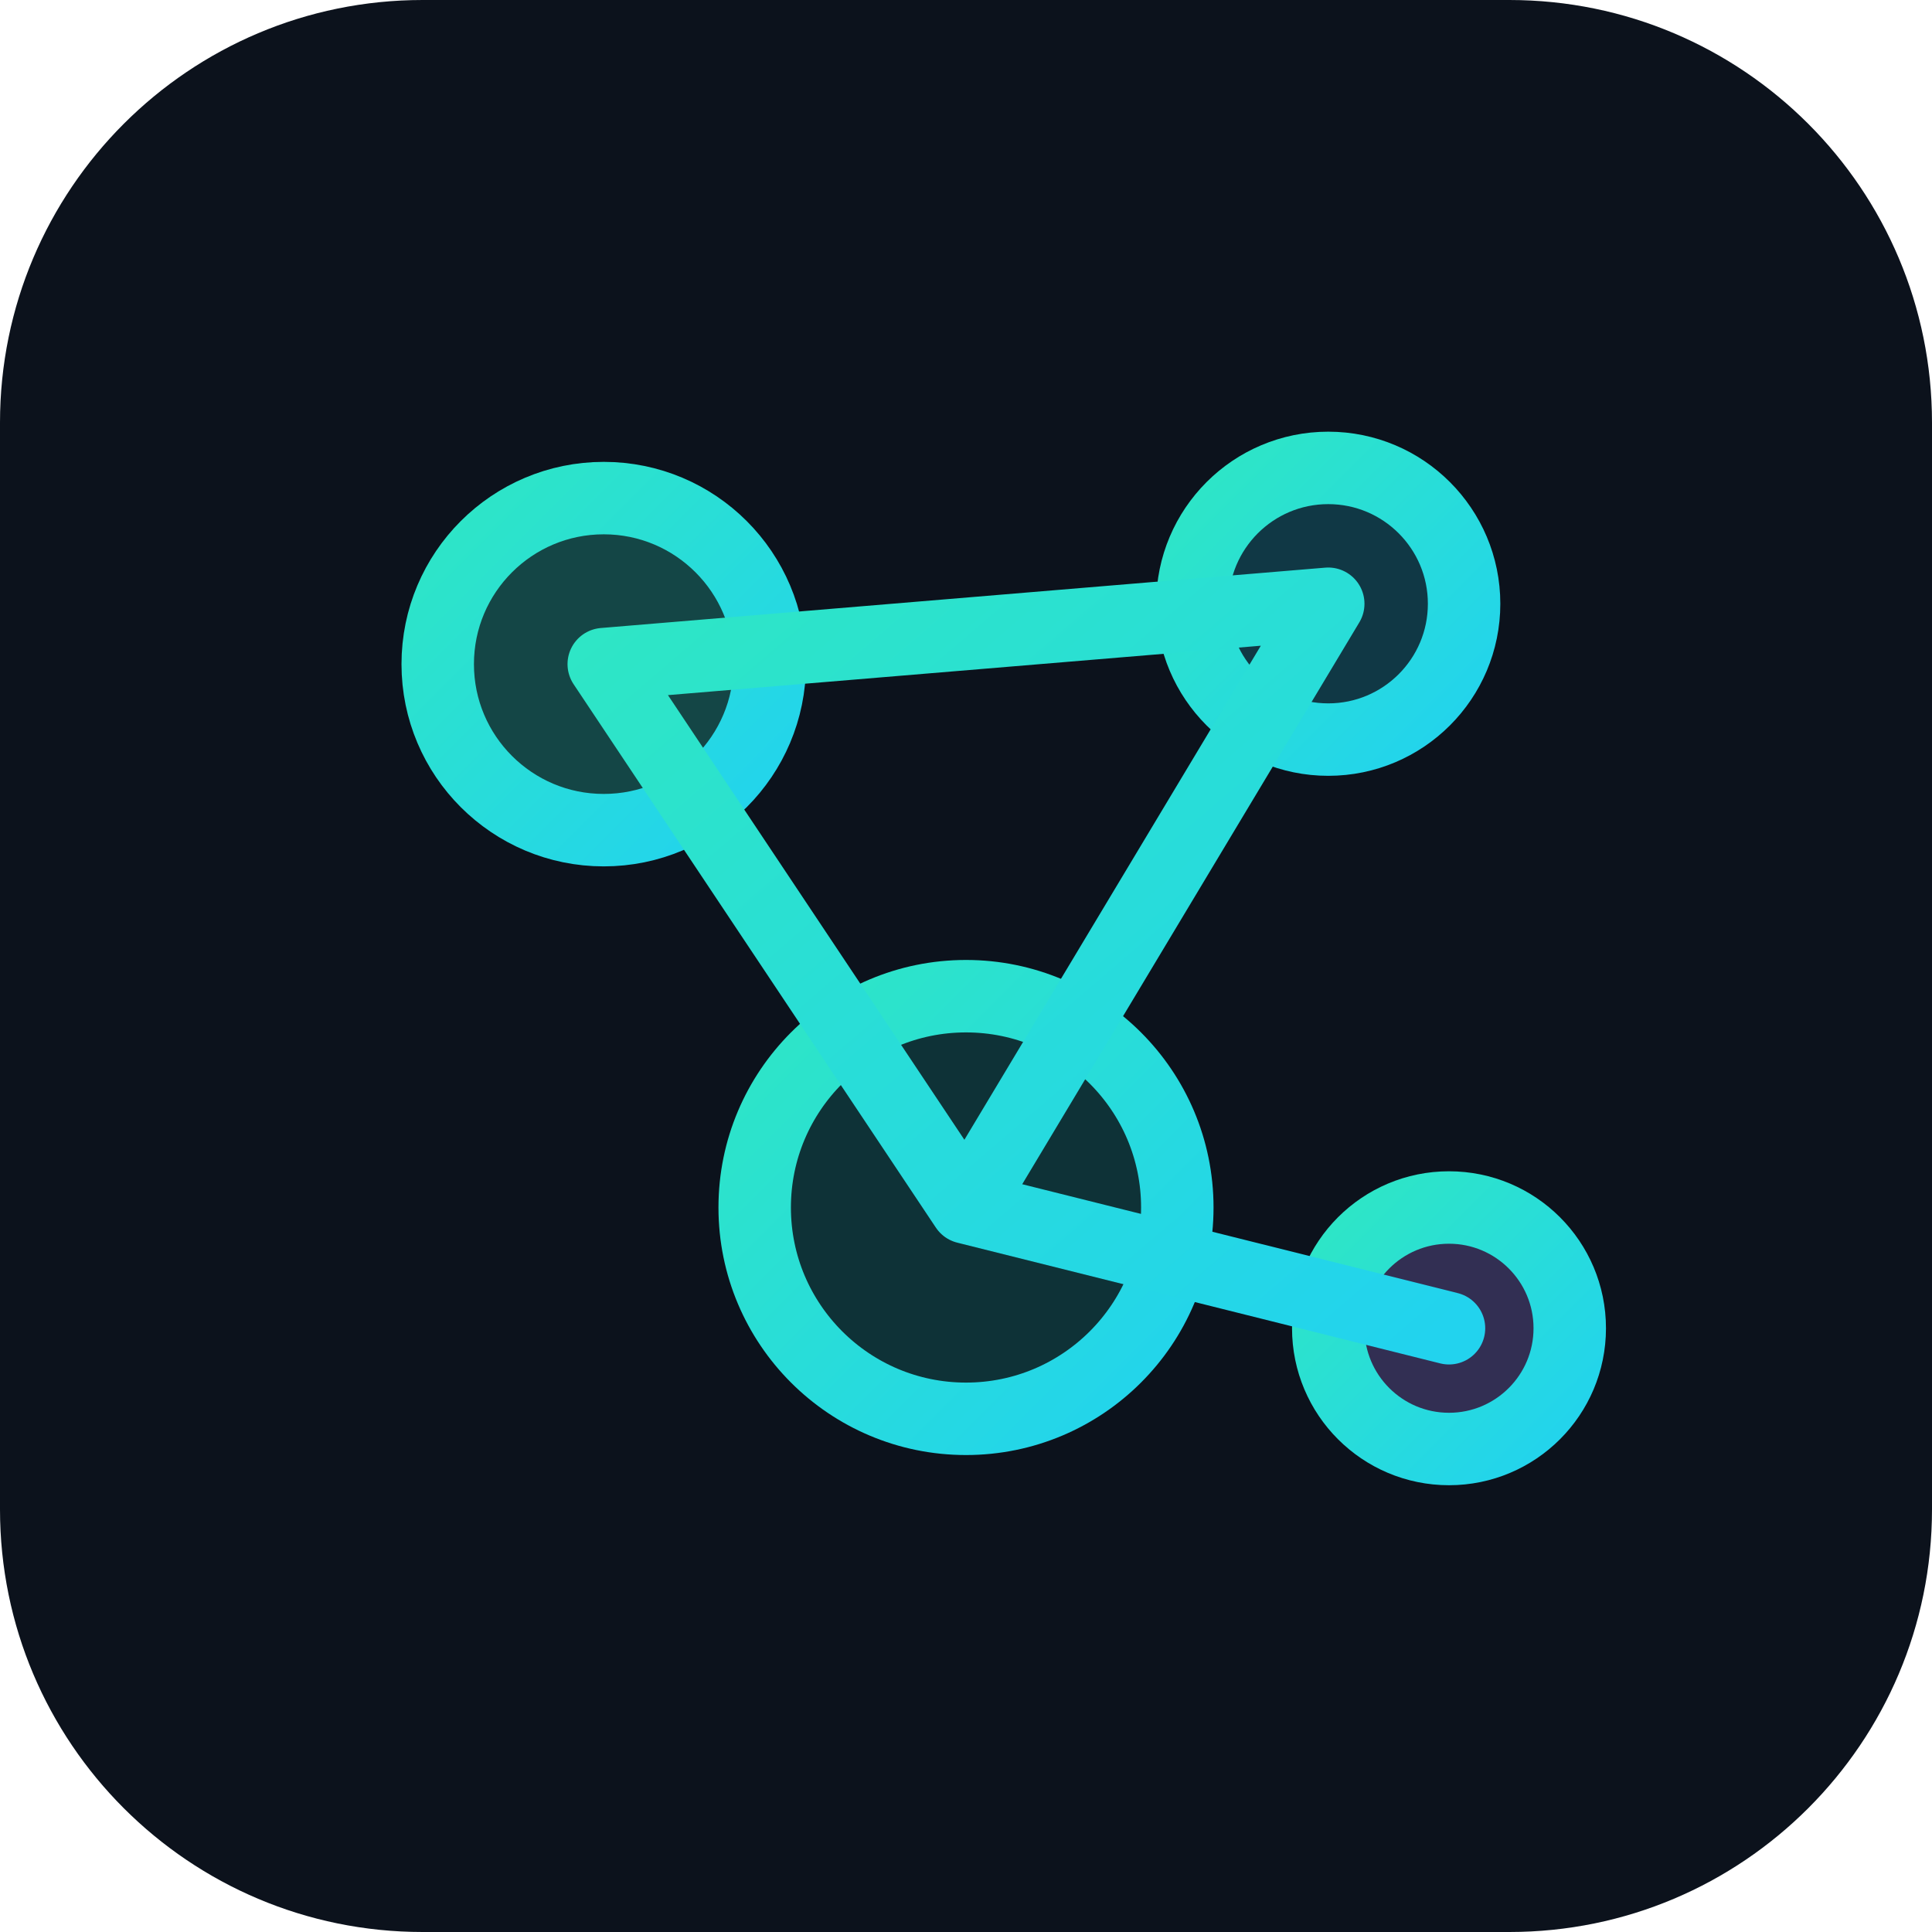
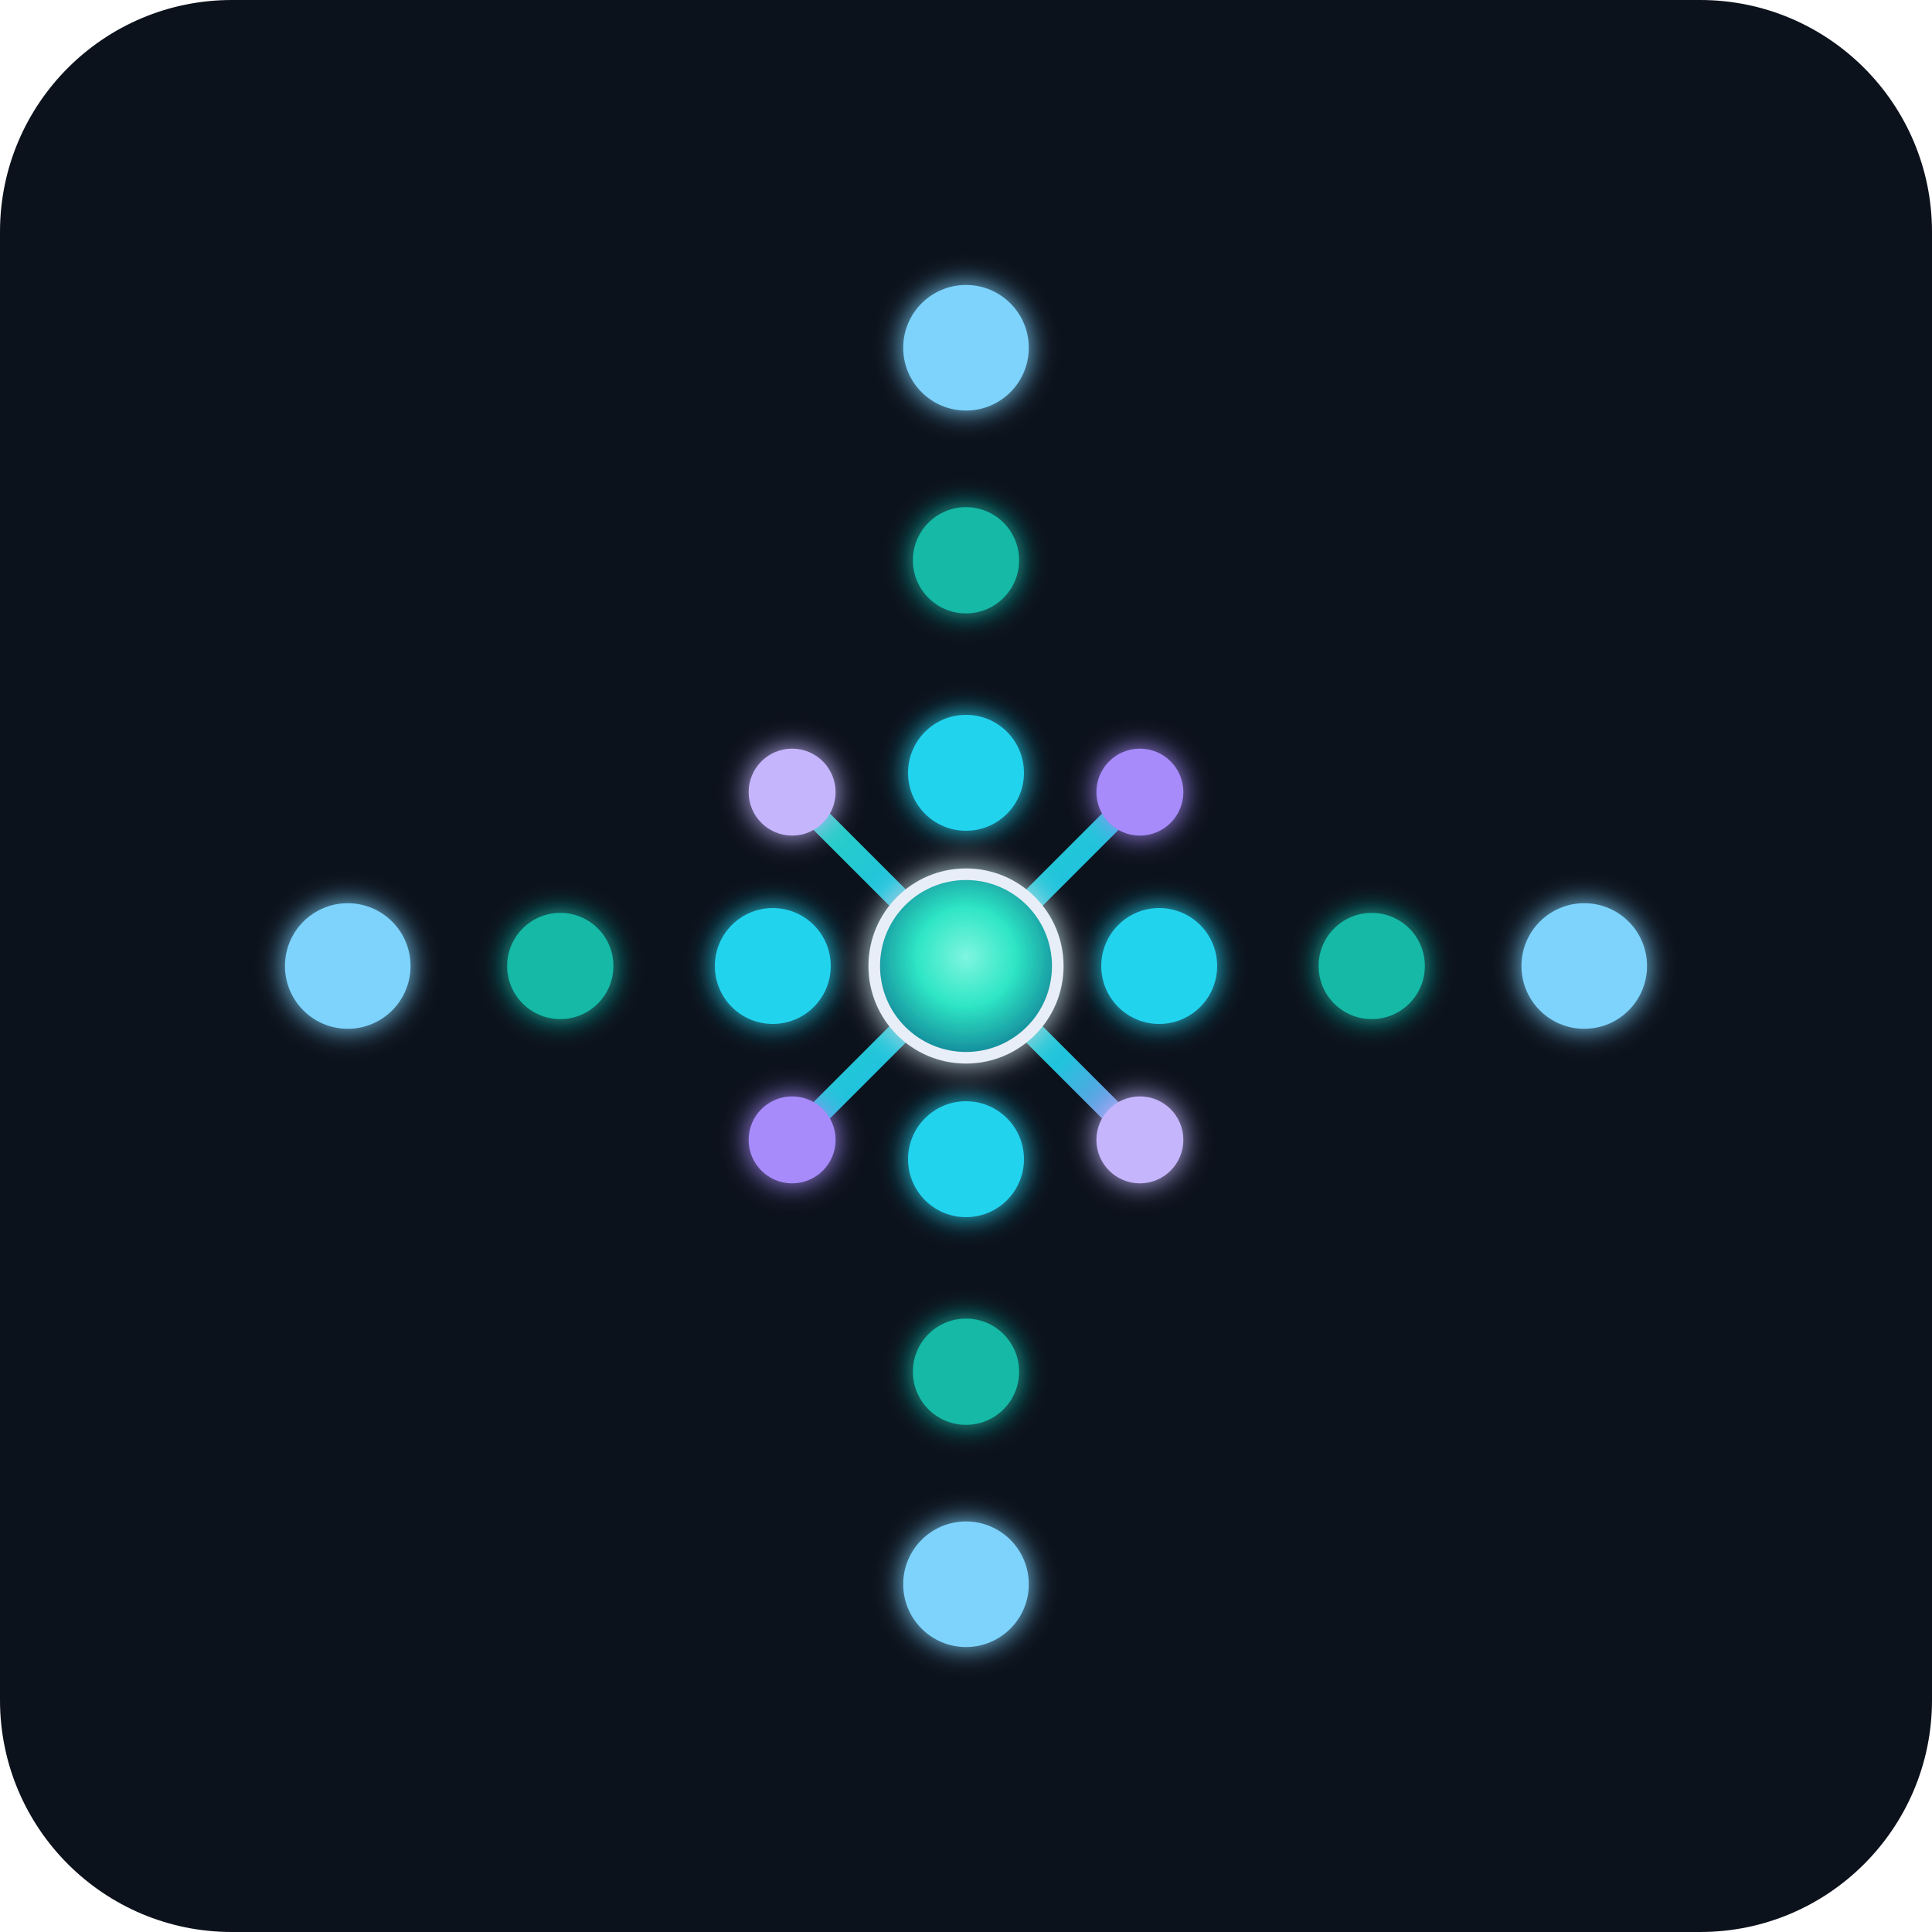
- <svg xmlns="http://www.w3.org/2000/svg" viewBox="0 0 64 64" role="img" aria-label="Cross Affinity">
+ <svg xmlns="http://www.w3.org/2000/svg" id="ca-molecule" viewBox="0 0 200 200" role="img" aria-label="Cross Affinity">
  <defs>
-     <linearGradient id="g" x1="0" y1="0" x2="1" y2="1">
+     <filter id="ca-glow" x="-40%" y="-40%" width="180%" height="180%">
+       <feGaussianBlur in="SourceGraphic" stdDeviation="1.4" result="b" />
+       <feMerge>
+         <feMergeNode in="b" />
+         <feMergeNode in="SourceGraphic" />
+       </feMerge>
+     </filter>
+     <radialGradient id="ca-core-grad" cx="50%" cy="45%" r="60%">
+       <stop offset="0%" stop-color="#7ff5e0" />
+       <stop offset="45%" stop-color="#2ee6c5" />
+       <stop offset="100%" stop-color="#0e7490" />
+     </radialGradient>
+     <linearGradient id="ca-bond-grad" x1="0" y1="0" x2="1" y2="1">
      <stop offset="0%" stop-color="#2ee6c5" />
-       <stop offset="100%" stop-color="#22d3ee" />
+       <stop offset="55%" stop-color="#22d3ee" />
+       <stop offset="100%" stop-color="#a78bfa" />
    </linearGradient>
  </defs>
-   <rect width="64" height="64" rx="14" fill="#0c121c" />
-   <g fill="none" stroke="url(#g)" stroke-width="2.4" stroke-linecap="round">
-     <circle cx="20" cy="22" r="5.5" fill="#2ee6c5" fill-opacity="0.25" />
-     <circle cx="44" cy="20" r="4.5" fill="#22d3ee" fill-opacity="0.2" />
-     <circle cx="32" cy="40" r="7" fill="#14b8a6" fill-opacity="0.2" />
-     <circle cx="48" cy="44" r="4" fill="#a78bfa" fill-opacity="0.25" />
-     <path d="M20 22 L44 20 M20 22 L32 40 M44 20 L32 40 M32 40 L48 44" />
+   <rect width="200" height="200" fill="#0c121c" rx="24" />
+   <g id="ca-bonds" stroke="url(#ca-bond-grad)" stroke-width="2.4" stroke-linecap="round" opacity="0.92" fill="none">
+     <line data-bond="0" data-a="n0" data-b="n1" data-role="scaffold" x1="36" y1="100" x2="58" y2="100" />
+     <line data-bond="1" data-a="n1" data-b="n2" data-role="scaffold" x1="58" y1="100" x2="80" y2="100" />
+     <line data-bond="2" data-a="n2" data-b="c0" data-role="scaffold" x1="80" y1="100" x2="100" y2="100" />
+     <line data-bond="3" data-a="c0" data-b="n3" data-role="scaffold" x1="100" y1="100" x2="120" y2="100" />
+     <line data-bond="4" data-a="n3" data-b="n4" data-role="scaffold" x1="120" y1="100" x2="142" y2="100" />
+     <line data-bond="5" data-a="n4" data-b="n5" data-role="scaffold" x1="142" y1="100" x2="164" y2="100" />
+     <line data-bond="6" data-a="n6" data-b="n7" data-role="scaffold" x1="100" y1="36" x2="100" y2="58" />
+     <line data-bond="7" data-a="n7" data-b="n8" data-role="scaffold" x1="100" y1="58" x2="100" y2="80" />
+     <line data-bond="8" data-a="n8" data-b="c0" data-role="scaffold" x1="100" y1="80" x2="100" y2="100" />
+     <line data-bond="9" data-a="c0" data-b="n9" data-role="scaffold" x1="100" y1="100" x2="100" y2="120" />
+     <line data-bond="10" data-a="n9" data-b="n10" data-role="scaffold" x1="100" y1="120" x2="100" y2="142" />
+     <line data-bond="11" data-a="n10" data-b="n11" data-role="scaffold" x1="100" y1="142" x2="100" y2="164" />
+     <line data-bond="12" data-a="c0" data-b="l0" data-role="ligand" x1="100" y1="100" x2="118" y2="82" />
+     <line data-bond="13" data-a="c0" data-b="l1" data-role="ligand" x1="100" y1="100" x2="82" y2="82" />
+     <line data-bond="14" data-a="c0" data-b="l2" data-role="ligand" x1="100" y1="100" x2="118" y2="118" />
+     <line data-bond="15" data-a="c0" data-b="l3" data-role="ligand" x1="100" y1="100" x2="82" y2="118" />
+   </g>
+   <g id="ca-nodes" filter="url(#ca-glow)">
+     <circle data-node="n0" data-role="scaffold" cx="36" cy="100" r="6.5" fill="#7dd3fc" />
+     <circle data-node="n1" data-role="scaffold" cx="58" cy="100" r="5.5" fill="#14b8a6" />
+     <circle data-node="n2" data-role="scaffold" cx="80" cy="100" r="6" fill="#22d3ee" />
+     <circle data-node="n3" data-role="scaffold" cx="120" cy="100" r="6" fill="#22d3ee" />
+     <circle data-node="n4" data-role="scaffold" cx="142" cy="100" r="5.5" fill="#14b8a6" />
+     <circle data-node="n5" data-role="scaffold" cx="164" cy="100" r="6.5" fill="#7dd3fc" />
+     <circle data-node="n6" data-role="scaffold" cx="100" cy="36" r="6.5" fill="#7dd3fc" />
+     <circle data-node="n7" data-role="scaffold" cx="100" cy="58" r="5.5" fill="#14b8a6" />
+     <circle data-node="n8" data-role="scaffold" cx="100" cy="80" r="6" fill="#22d3ee" />
+     <circle data-node="n9" data-role="scaffold" cx="100" cy="120" r="6" fill="#22d3ee" />
+     <circle data-node="n10" data-role="scaffold" cx="100" cy="142" r="5.5" fill="#14b8a6" />
+     <circle data-node="n11" data-role="scaffold" cx="100" cy="164" r="6.5" fill="#7dd3fc" />
+     <circle data-node="l0" data-role="ligand" cx="118" cy="82" r="4.5" fill="#a78bfa" />
+     <circle data-node="l1" data-role="ligand" cx="82" cy="82" r="4.5" fill="#c4b5fd" />
+     <circle data-node="l2" data-role="ligand" cx="118" cy="118" r="4.5" fill="#c4b5fd" />
+     <circle data-node="l3" data-role="ligand" cx="82" cy="118" r="4.5" fill="#a78bfa" />
+     <circle data-node="c0" data-role="core" cx="100" cy="100" r="9.5" fill="url(#ca-core-grad)" stroke="#e8eef7" stroke-width="1.2" />
  </g>
</svg>
